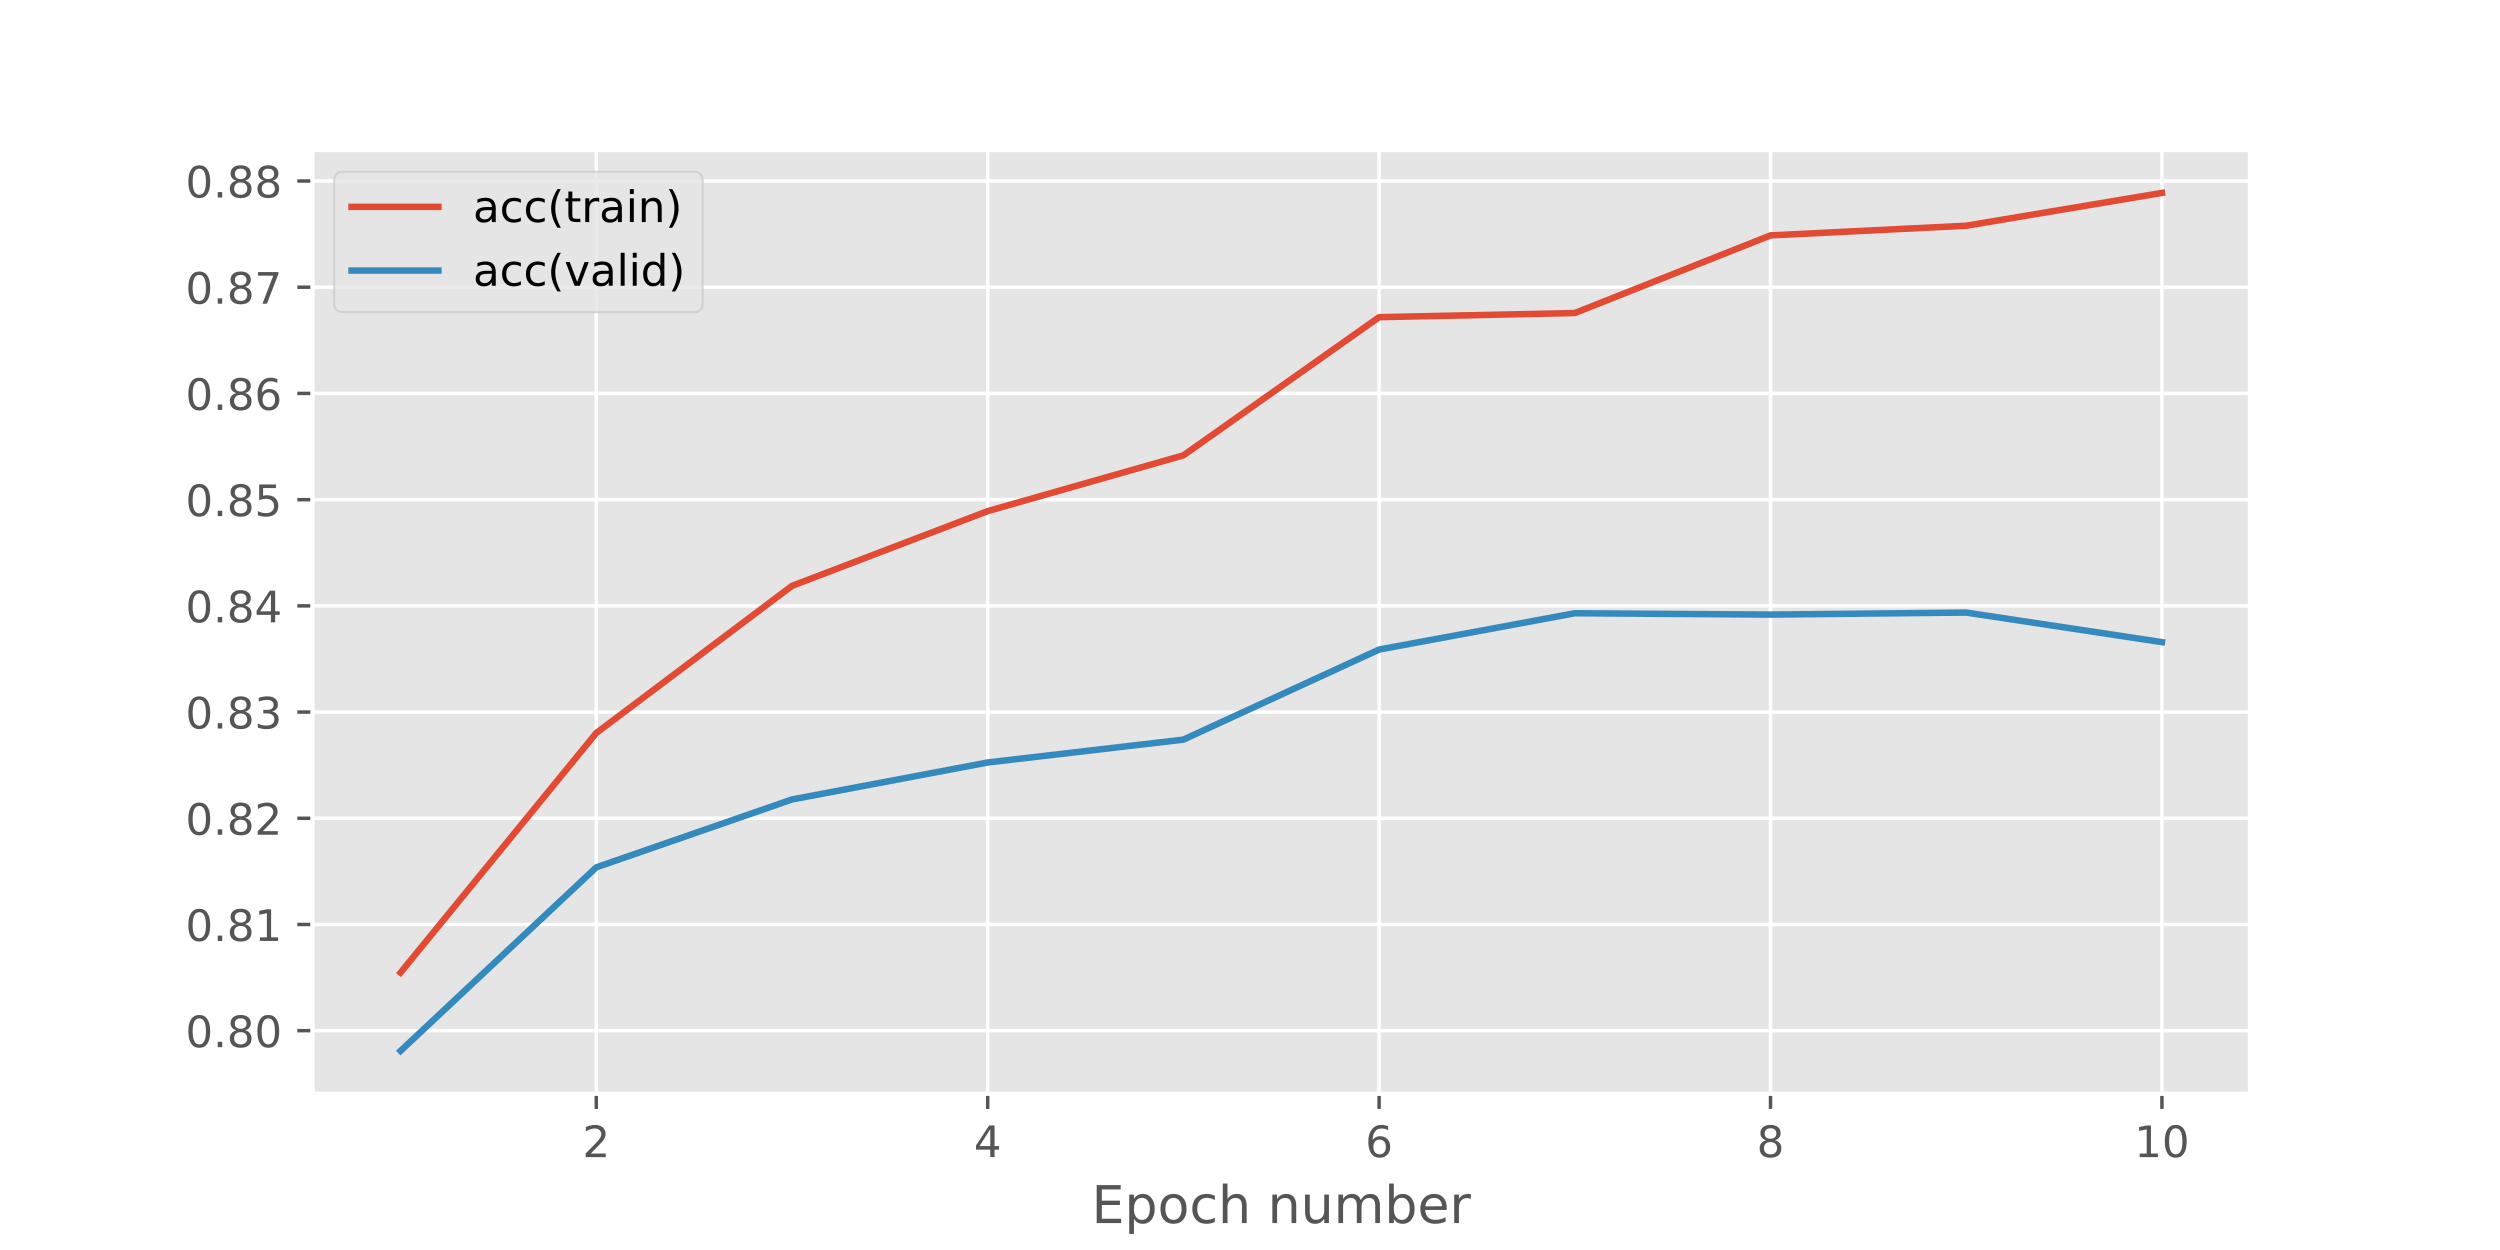
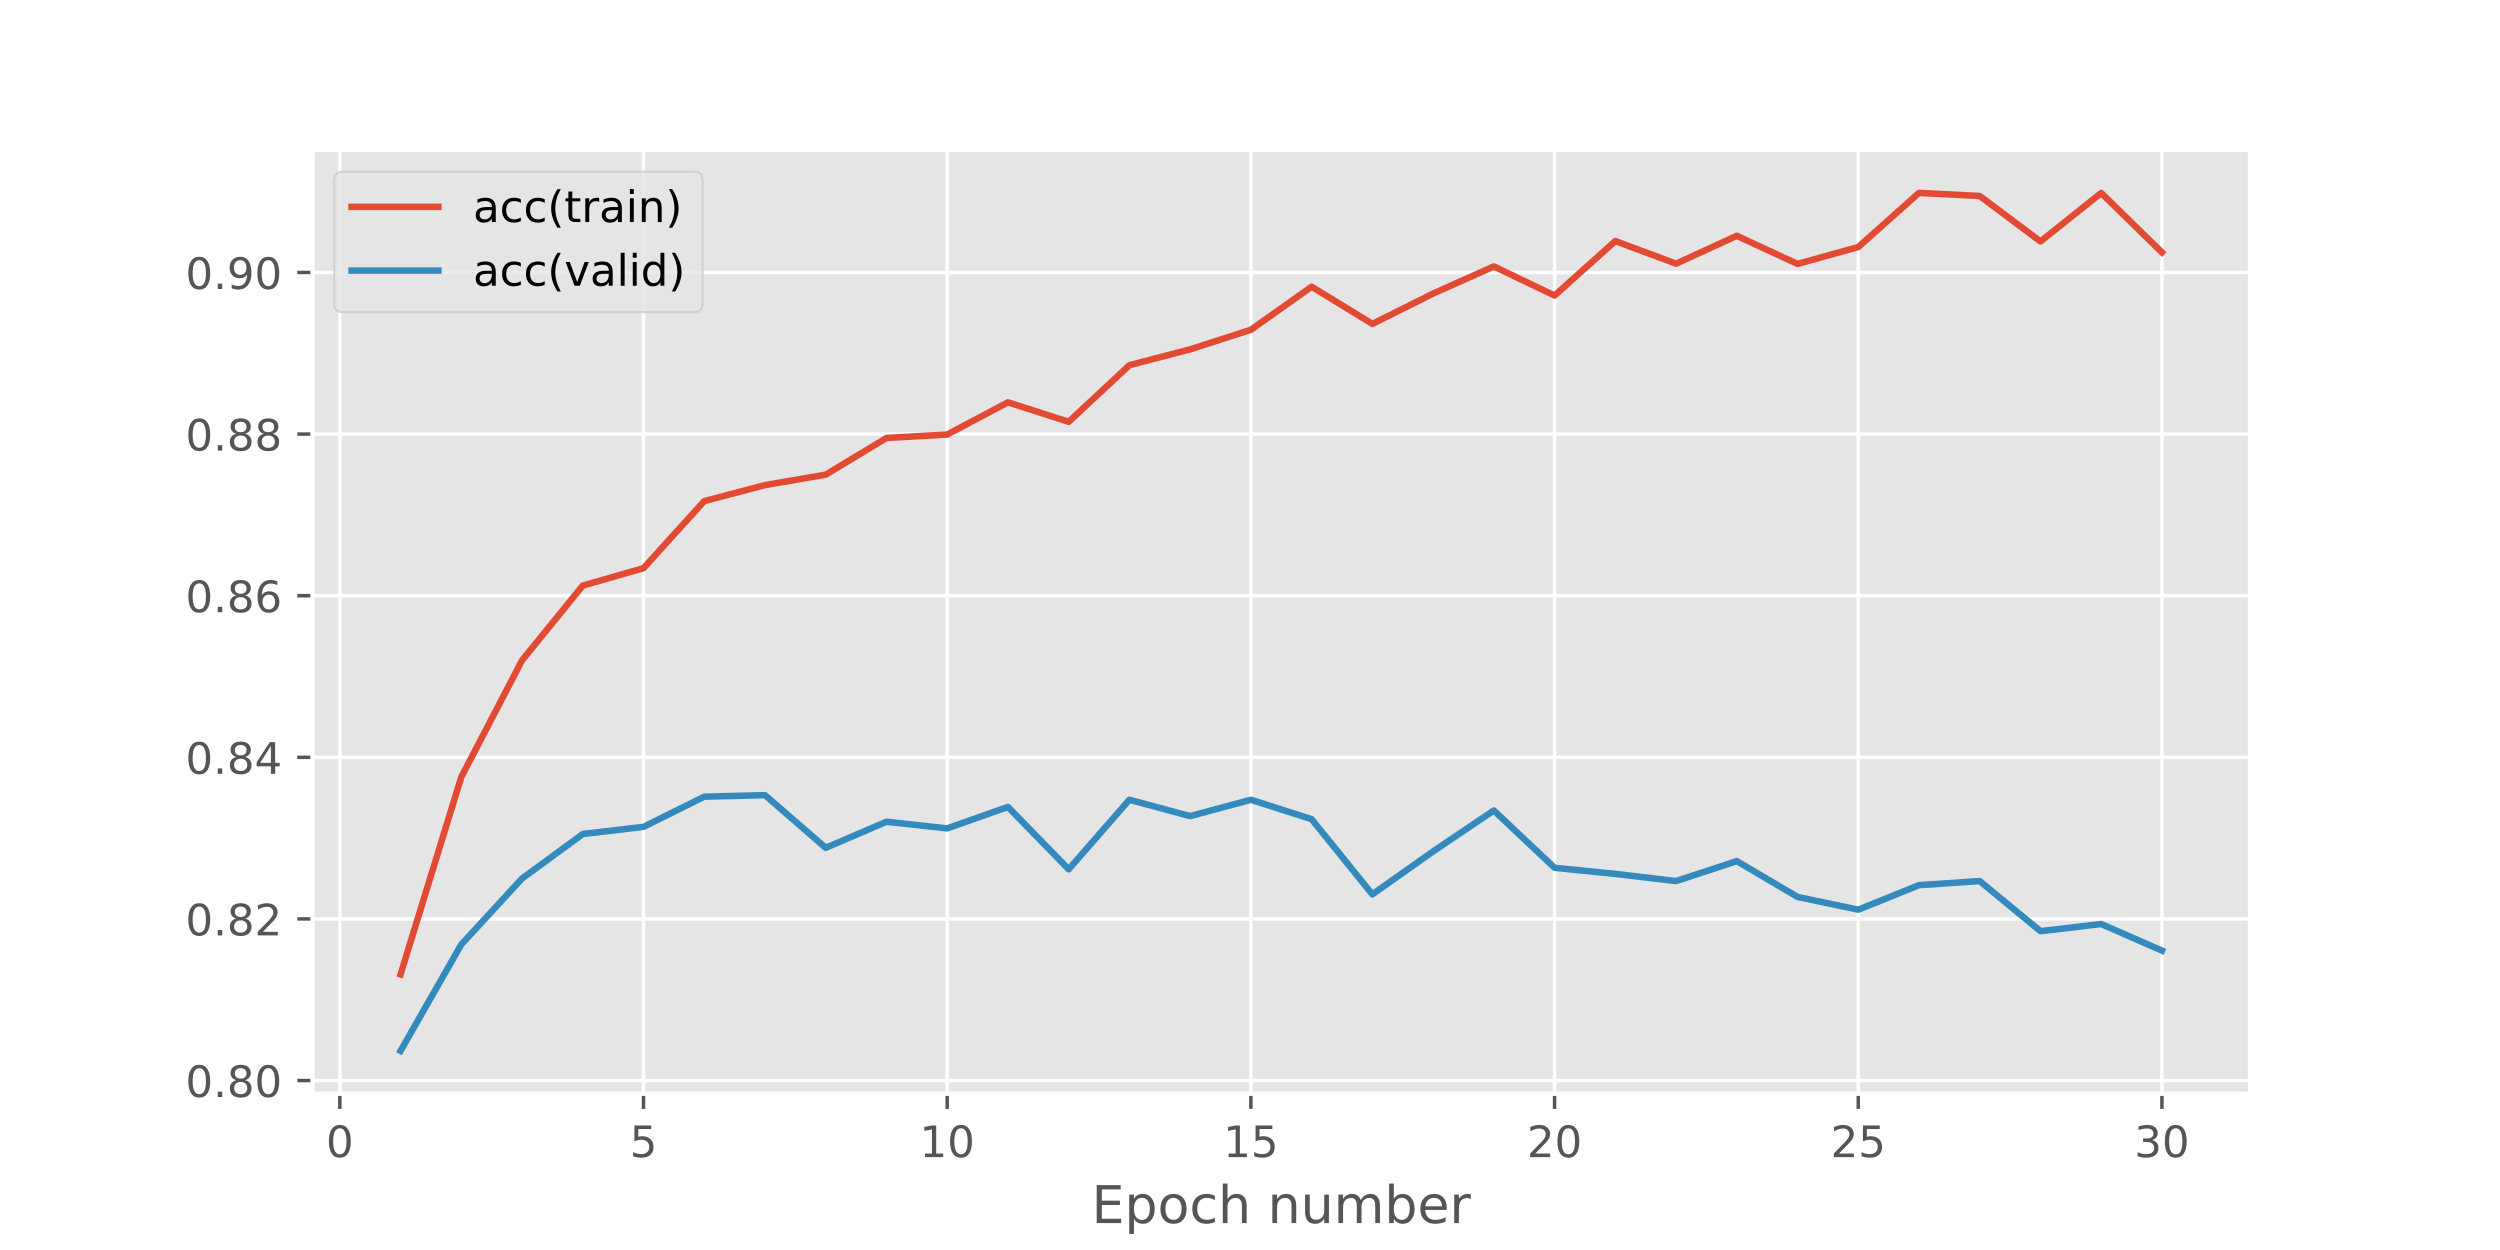
<svg xmlns="http://www.w3.org/2000/svg" xmlns:xlink="http://www.w3.org/1999/xlink" height="288pt" version="1.1" viewBox="0 0 576 288" width="576pt">
  <defs>
    <style type="text/css">
*{stroke-linecap:butt;stroke-linejoin:round;}
  </style>
  </defs>
  <g id="figure_1">
    <g id="patch_1">
      <path d="M 0 288  L 576 288  L 576 0  L 0 0  z " style="fill:#ffffff;" />
    </g>
    <g id="axes_1">
      <g id="patch_2">
        <path d="M 72 252  L 518.4 252  L 518.4 34.56  L 72 34.56  z " style="fill:#e5e5e5;" />
      </g>
      <g id="matplotlib.axis_1">
        <g id="xtick_1">
          <g id="line2d_1">
-             <path clip-path="url(#p08cea7486e)" d="M 137.382 252  L 137.382 34.56  " style="fill:none;stroke:#ffffff;stroke-linecap:square;stroke-width:0.8;" />
+             <path clip-path="url(#p5dcffa3f98)" d="M 78.297 252  L 78.297 34.56  " style="fill:none;stroke:#ffffff;stroke-linecap:square;stroke-width:0.8;" />
          </g>
          <g id="line2d_2">
            <defs>
-               <path d="M 0 0  L 0 3.5  " id="m0a8c8e024a" style="stroke:#555555;stroke-width:0.8;" />
-             </defs>
-             <g>
-               <use style="fill:#555555;stroke:#555555;stroke-width:0.8;" x="137.382" xlink:href="#m0a8c8e024a" y="252" />
+               <path d="M 0 0  L 0 3.5  " id="m15b610d72f" style="stroke:#555555;stroke-width:0.8;" />
+             </defs>
+             <g>
+               <use style="fill:#555555;stroke:#555555;stroke-width:0.8;" x="78.297" xlink:href="#m15b610d72f" y="252" />
            </g>
          </g>
          <g id="text_1">
            <defs>
-               <path d="M 19.188 8.297  L 53.609 8.297  L 53.609 0  L 7.328 0  L 7.328 8.297  Q 12.938 14.109 22.625 23.891  Q 32.328 33.688 34.812 36.531  Q 39.547 41.844 41.422 45.531  Q 43.312 49.219 43.312 52.781  Q 43.312 58.594 39.234 62.25  Q 35.156 65.922 28.609 65.922  Q 23.969 65.922 18.812 64.312  Q 13.672 62.703 7.812 59.422  L 7.812 69.391  Q 13.766 71.781 18.938 73  Q 24.125 74.219 28.422 74.219  Q 39.75 74.219 46.484 68.547  Q 53.219 62.891 53.219 53.422  Q 53.219 48.922 51.531 44.891  Q 49.859 40.875 45.406 35.406  Q 44.188 33.984 37.641 27.219  Q 31.109 20.453 19.188 8.297  z " id="DejaVuSans-32" />
-             </defs>
-             <g style="fill:#555555;" transform="translate(134.2006 266.5984)scale(0.1 -0.1)">
-               <use xlink:href="#DejaVuSans-32" />
+               <path d="M 31.781 66.406  Q 24.172 66.406 20.328 58.906  Q 16.5 51.422 16.5 36.375  Q 16.5 21.391 20.328 13.891  Q 24.172 6.391 31.781 6.391  Q 39.453 6.391 43.281 13.891  Q 47.125 21.391 47.125 36.375  Q 47.125 51.422 43.281 58.906  Q 39.453 66.406 31.781 66.406  z M 31.781 74.219  Q 44.047 74.219 50.516 64.516  Q 56.984 54.828 56.984 36.375  Q 56.984 17.969 50.516 8.266  Q 44.047 -1.422 31.781 -1.422  Q 19.531 -1.422 13.062 8.266  Q 6.594 17.969 6.594 36.375  Q 6.594 54.828 13.062 64.516  Q 19.531 74.219 31.781 74.219  z " id="DejaVuSans-30" />
+             </defs>
+             <g style="fill:#555555;" transform="translate(75.11593 266.5984)scale(0.1 -0.1)">
+               <use xlink:href="#DejaVuSans-30" />
            </g>
          </g>
        </g>
        <g id="xtick_2">
          <g id="line2d_3">
-             <path clip-path="url(#p08cea7486e)" d="M 227.564 252  L 227.564 34.56  " style="fill:none;stroke:#ffffff;stroke-linecap:square;stroke-width:0.8;" />
+             <path clip-path="url(#p5dcffa3f98)" d="M 148.266 252  L 148.266 34.56  " style="fill:none;stroke:#ffffff;stroke-linecap:square;stroke-width:0.8;" />
          </g>
          <g id="line2d_4">
            <g>
-               <use style="fill:#555555;stroke:#555555;stroke-width:0.8;" x="227.564" xlink:href="#m0a8c8e024a" y="252" />
+               <use style="fill:#555555;stroke:#555555;stroke-width:0.8;" x="148.266" xlink:href="#m15b610d72f" y="252" />
            </g>
          </g>
          <g id="text_2">
            <defs>
-               <path d="M 37.797 64.312  L 12.891 25.391  L 37.797 25.391  z M 35.203 72.906  L 47.609 72.906  L 47.609 25.391  L 58.016 25.391  L 58.016 17.188  L 47.609 17.188  L 47.609 0  L 37.797 0  L 37.797 17.188  L 4.891 17.188  L 4.891 26.703  z " id="DejaVuSans-34" />
-             </defs>
-             <g style="fill:#555555;" transform="translate(224.3824 266.5984)scale(0.1 -0.1)">
-               <use xlink:href="#DejaVuSans-34" />
+               <path d="M 10.797 72.906  L 49.516 72.906  L 49.516 64.594  L 19.828 64.594  L 19.828 46.734  Q 21.969 47.469 24.109 47.828  Q 26.266 48.188 28.422 48.188  Q 40.625 48.188 47.75 41.5  Q 54.891 34.812 54.891 23.391  Q 54.891 11.625 47.562 5.094  Q 40.234 -1.422 26.906 -1.422  Q 22.312 -1.422 17.547 -0.641  Q 12.797 0.141 7.719 1.703  L 7.719 11.625  Q 12.109 9.234 16.797 8.062  Q 21.484 6.891 26.703 6.891  Q 35.156 6.891 40.078 11.328  Q 45.016 15.766 45.016 23.391  Q 45.016 31 40.078 35.438  Q 35.156 39.891 26.703 39.891  Q 22.75 39.891 18.812 39.016  Q 14.891 38.141 10.797 36.281  z " id="DejaVuSans-35" />
+             </defs>
+             <g style="fill:#555555;" transform="translate(145.0846 266.5984)scale(0.1 -0.1)">
+               <use xlink:href="#DejaVuSans-35" />
            </g>
          </g>
        </g>
        <g id="xtick_3">
          <g id="line2d_5">
-             <path clip-path="url(#p08cea7486e)" d="M 317.745 252  L 317.745 34.56  " style="fill:none;stroke:#ffffff;stroke-linecap:square;stroke-width:0.8;" />
+             <path clip-path="url(#p5dcffa3f98)" d="M 218.234 252  L 218.234 34.56  " style="fill:none;stroke:#ffffff;stroke-linecap:square;stroke-width:0.8;" />
          </g>
          <g id="line2d_6">
            <g>
-               <use style="fill:#555555;stroke:#555555;stroke-width:0.8;" x="317.745" xlink:href="#m0a8c8e024a" y="252" />
+               <use style="fill:#555555;stroke:#555555;stroke-width:0.8;" x="218.234" xlink:href="#m15b610d72f" y="252" />
            </g>
          </g>
          <g id="text_3">
            <defs>
-               <path d="M 33.016 40.375  Q 26.375 40.375 22.484 35.828  Q 18.609 31.297 18.609 23.391  Q 18.609 15.531 22.484 10.953  Q 26.375 6.391 33.016 6.391  Q 39.656 6.391 43.531 10.953  Q 47.406 15.531 47.406 23.391  Q 47.406 31.297 43.531 35.828  Q 39.656 40.375 33.016 40.375  z M 52.594 71.297  L 52.594 62.312  Q 48.875 64.062 45.094 64.984  Q 41.312 65.922 37.594 65.922  Q 27.828 65.922 22.672 59.328  Q 17.531 52.734 16.797 39.406  Q 19.672 43.656 24.016 45.922  Q 28.375 48.188 33.594 48.188  Q 44.578 48.188 50.953 41.516  Q 57.328 34.859 57.328 23.391  Q 57.328 12.156 50.688 5.359  Q 44.047 -1.422 33.016 -1.422  Q 20.359 -1.422 13.672 8.266  Q 6.984 17.969 6.984 36.375  Q 6.984 53.656 15.188 63.938  Q 23.391 74.219 37.203 74.219  Q 40.922 74.219 44.703 73.484  Q 48.484 72.75 52.594 71.297  z " id="DejaVuSans-36" />
-             </defs>
-             <g style="fill:#555555;" transform="translate(314.5642 266.5984)scale(0.1 -0.1)">
-               <use xlink:href="#DejaVuSans-36" />
+               <path d="M 12.406 8.297  L 28.516 8.297  L 28.516 63.922  L 10.984 60.406  L 10.984 69.391  L 28.422 72.906  L 38.281 72.906  L 38.281 8.297  L 54.391 8.297  L 54.391 0  L 12.406 0  z " id="DejaVuSans-31" />
+             </defs>
+             <g style="fill:#555555;" transform="translate(211.872 266.5984)scale(0.1 -0.1)">
+               <use xlink:href="#DejaVuSans-31" />
+               <use x="63.623" xlink:href="#DejaVuSans-30" />
            </g>
          </g>
        </g>
        <g id="xtick_4">
          <g id="line2d_7">
-             <path clip-path="url(#p08cea7486e)" d="M 407.927 252  L 407.927 34.56  " style="fill:none;stroke:#ffffff;stroke-linecap:square;stroke-width:0.8;" />
+             <path clip-path="url(#p5dcffa3f98)" d="M 288.203 252  L 288.203 34.56  " style="fill:none;stroke:#ffffff;stroke-linecap:square;stroke-width:0.8;" />
          </g>
          <g id="line2d_8">
            <g>
-               <use style="fill:#555555;stroke:#555555;stroke-width:0.8;" x="407.927" xlink:href="#m0a8c8e024a" y="252" />
+               <use style="fill:#555555;stroke:#555555;stroke-width:0.8;" x="288.203" xlink:href="#m15b610d72f" y="252" />
            </g>
          </g>
          <g id="text_4">
-             <defs>
-               <path d="M 31.781 34.625  Q 24.75 34.625 20.719 30.859  Q 16.703 27.094 16.703 20.516  Q 16.703 13.922 20.719 10.156  Q 24.75 6.391 31.781 6.391  Q 38.812 6.391 42.859 10.172  Q 46.922 13.969 46.922 20.516  Q 46.922 27.094 42.891 30.859  Q 38.875 34.625 31.781 34.625  z M 21.922 38.812  Q 15.578 40.375 12.031 44.719  Q 8.5 49.078 8.5 55.328  Q 8.5 64.062 14.719 69.141  Q 20.953 74.219 31.781 74.219  Q 42.672 74.219 48.875 69.141  Q 55.078 64.062 55.078 55.328  Q 55.078 49.078 51.531 44.719  Q 48 40.375 41.703 38.812  Q 48.828 37.156 52.797 32.312  Q 56.781 27.484 56.781 20.516  Q 56.781 9.906 50.312 4.234  Q 43.844 -1.422 31.781 -1.422  Q 19.734 -1.422 13.25 4.234  Q 6.781 9.906 6.781 20.516  Q 6.781 27.484 10.781 32.312  Q 14.797 37.156 21.922 38.812  z M 18.312 54.391  Q 18.312 48.734 21.844 45.562  Q 25.391 42.391 31.781 42.391  Q 38.141 42.391 41.719 45.562  Q 45.312 48.734 45.312 54.391  Q 45.312 60.062 41.719 63.234  Q 38.141 66.406 31.781 66.406  Q 25.391 66.406 21.844 63.234  Q 18.312 60.062 18.312 54.391  z " id="DejaVuSans-38" />
-             </defs>
-             <g style="fill:#555555;" transform="translate(404.746 266.5984)scale(0.1 -0.1)">
-               <use xlink:href="#DejaVuSans-38" />
+             <g style="fill:#555555;" transform="translate(281.8406 266.5984)scale(0.1 -0.1)">
+               <use xlink:href="#DejaVuSans-31" />
+               <use x="63.623" xlink:href="#DejaVuSans-35" />
            </g>
          </g>
        </g>
        <g id="xtick_5">
          <g id="line2d_9">
-             <path clip-path="url(#p08cea7486e)" d="M 498.109 252  L 498.109 34.56  " style="fill:none;stroke:#ffffff;stroke-linecap:square;stroke-width:0.8;" />
+             <path clip-path="url(#p5dcffa3f98)" d="M 358.172 252  L 358.172 34.56  " style="fill:none;stroke:#ffffff;stroke-linecap:square;stroke-width:0.8;" />
          </g>
          <g id="line2d_10">
            <g>
-               <use style="fill:#555555;stroke:#555555;stroke-width:0.8;" x="498.109" xlink:href="#m0a8c8e024a" y="252" />
+               <use style="fill:#555555;stroke:#555555;stroke-width:0.8;" x="358.172" xlink:href="#m15b610d72f" y="252" />
            </g>
          </g>
          <g id="text_5">
            <defs>
-               <path d="M 12.406 8.297  L 28.516 8.297  L 28.516 63.922  L 10.984 60.406  L 10.984 69.391  L 28.422 72.906  L 38.281 72.906  L 38.281 8.297  L 54.391 8.297  L 54.391 0  L 12.406 0  z " id="DejaVuSans-31" />
-               <path d="M 31.781 66.406  Q 24.172 66.406 20.328 58.906  Q 16.5 51.422 16.5 36.375  Q 16.5 21.391 20.328 13.891  Q 24.172 6.391 31.781 6.391  Q 39.453 6.391 43.281 13.891  Q 47.125 21.391 47.125 36.375  Q 47.125 51.422 43.281 58.906  Q 39.453 66.406 31.781 66.406  z M 31.781 74.219  Q 44.047 74.219 50.516 64.516  Q 56.984 54.828 56.984 36.375  Q 56.984 17.969 50.516 8.266  Q 44.047 -1.422 31.781 -1.422  Q 19.531 -1.422 13.062 8.266  Q 6.594 17.969 6.594 36.375  Q 6.594 54.828 13.062 64.516  Q 19.531 74.219 31.781 74.219  z " id="DejaVuSans-30" />
+               <path d="M 19.188 8.297  L 53.609 8.297  L 53.609 0  L 7.328 0  L 7.328 8.297  Q 12.938 14.109 22.625 23.891  Q 32.328 33.688 34.812 36.531  Q 39.547 41.844 41.422 45.531  Q 43.312 49.219 43.312 52.781  Q 43.312 58.594 39.234 62.25  Q 35.156 65.922 28.609 65.922  Q 23.969 65.922 18.812 64.312  Q 13.672 62.703 7.812 59.422  L 7.812 69.391  Q 13.766 71.781 18.938 73  Q 24.125 74.219 28.422 74.219  Q 39.75 74.219 46.484 68.547  Q 53.219 62.891 53.219 53.422  Q 53.219 48.922 51.531 44.891  Q 49.859 40.875 45.406 35.406  Q 44.188 33.984 37.641 27.219  Q 31.109 20.453 19.188 8.297  z " id="DejaVuSans-32" />
+             </defs>
+             <g style="fill:#555555;" transform="translate(351.8093 266.5984)scale(0.1 -0.1)">
+               <use xlink:href="#DejaVuSans-32" />
+               <use x="63.623" xlink:href="#DejaVuSans-30" />
+             </g>
+           </g>
+         </g>
+         <g id="xtick_6">
+           <g id="line2d_11">
+             <path clip-path="url(#p5dcffa3f98)" d="M 428.14 252  L 428.14 34.56  " style="fill:none;stroke:#ffffff;stroke-linecap:square;stroke-width:0.8;" />
+           </g>
+           <g id="line2d_12">
+             <g>
+               <use style="fill:#555555;stroke:#555555;stroke-width:0.8;" x="428.14" xlink:href="#m15b610d72f" y="252" />
+             </g>
+           </g>
+           <g id="text_6">
+             <g style="fill:#555555;" transform="translate(421.7779 266.5984)scale(0.1 -0.1)">
+               <use xlink:href="#DejaVuSans-32" />
+               <use x="63.623" xlink:href="#DejaVuSans-35" />
+             </g>
+           </g>
+         </g>
+         <g id="xtick_7">
+           <g id="line2d_13">
+             <path clip-path="url(#p5dcffa3f98)" d="M 498.109 252  L 498.109 34.56  " style="fill:none;stroke:#ffffff;stroke-linecap:square;stroke-width:0.8;" />
+           </g>
+           <g id="line2d_14">
+             <g>
+               <use style="fill:#555555;stroke:#555555;stroke-width:0.8;" x="498.109" xlink:href="#m15b610d72f" y="252" />
+             </g>
+           </g>
+           <g id="text_7">
+             <defs>
+               <path d="M 40.578 39.312  Q 47.656 37.797 51.625 33  Q 55.609 28.219 55.609 21.188  Q 55.609 10.406 48.188 4.484  Q 40.766 -1.422 27.094 -1.422  Q 22.516 -1.422 17.656 -0.516  Q 12.797 0.391 7.625 2.203  L 7.625 11.719  Q 11.719 9.328 16.594 8.109  Q 21.484 6.891 26.812 6.891  Q 36.078 6.891 40.938 10.547  Q 45.797 14.203 45.797 21.188  Q 45.797 27.641 41.281 31.266  Q 36.766 34.906 28.719 34.906  L 20.219 34.906  L 20.219 43.016  L 29.109 43.016  Q 36.375 43.016 40.234 45.922  Q 44.094 48.828 44.094 54.297  Q 44.094 59.906 40.109 62.906  Q 36.141 65.922 28.719 65.922  Q 24.656 65.922 20.016 65.031  Q 15.375 64.156 9.812 62.312  L 9.812 71.094  Q 15.438 72.656 20.344 73.438  Q 25.25 74.219 29.594 74.219  Q 40.828 74.219 47.359 69.109  Q 53.906 64.016 53.906 55.328  Q 53.906 49.266 50.438 45.094  Q 46.969 40.922 40.578 39.312  z " id="DejaVuSans-33" />
            </defs>
            <g style="fill:#555555;" transform="translate(491.7466 266.5984)scale(0.1 -0.1)">
-               <use xlink:href="#DejaVuSans-31" />
+               <use xlink:href="#DejaVuSans-33" />
              <use x="63.623" xlink:href="#DejaVuSans-30" />
            </g>
          </g>
        </g>
-         <g id="text_6">
+         <g id="text_8">
          <defs>
            <path d="M 9.812 72.906  L 55.906 72.906  L 55.906 64.594  L 19.672 64.594  L 19.672 43.016  L 54.391 43.016  L 54.391 34.719  L 19.672 34.719  L 19.672 8.297  L 56.781 8.297  L 56.781 0  L 9.812 0  z " id="DejaVuSans-45" />
            <path d="M 18.109 8.203  L 18.109 -20.797  L 9.078 -20.797  L 9.078 54.688  L 18.109 54.688  L 18.109 46.391  Q 20.953 51.266 25.266 53.625  Q 29.594 56 35.594 56  Q 45.562 56 51.781 48.094  Q 58.016 40.188 58.016 27.297  Q 58.016 14.406 51.781 6.484  Q 45.562 -1.422 35.594 -1.422  Q 29.594 -1.422 25.266 0.953  Q 20.953 3.328 18.109 8.203  z M 48.688 27.297  Q 48.688 37.203 44.609 42.844  Q 40.531 48.484 33.406 48.484  Q 26.266 48.484 22.188 42.844  Q 18.109 37.203 18.109 27.297  Q 18.109 17.391 22.188 11.75  Q 26.266 6.109 33.406 6.109  Q 40.531 6.109 44.609 11.75  Q 48.688 17.391 48.688 27.297  z " id="DejaVuSans-70" />
            <path d="M 30.609 48.391  Q 23.391 48.391 19.188 42.75  Q 14.984 37.109 14.984 27.297  Q 14.984 17.484 19.156 11.844  Q 23.344 6.203 30.609 6.203  Q 37.797 6.203 41.984 11.859  Q 46.188 17.531 46.188 27.297  Q 46.188 37.016 41.984 42.703  Q 37.797 48.391 30.609 48.391  z M 30.609 56  Q 42.328 56 49.016 48.375  Q 55.719 40.766 55.719 27.297  Q 55.719 13.875 49.016 6.219  Q 42.328 -1.422 30.609 -1.422  Q 18.844 -1.422 12.172 6.219  Q 5.516 13.875 5.516 27.297  Q 5.516 40.766 12.172 48.375  Q 18.844 56 30.609 56  z " id="DejaVuSans-6f" />
            <path d="M 48.781 52.594  L 48.781 44.188  Q 44.969 46.297 41.141 47.344  Q 37.312 48.391 33.406 48.391  Q 24.656 48.391 19.812 42.844  Q 14.984 37.312 14.984 27.297  Q 14.984 17.281 19.812 11.734  Q 24.656 6.203 33.406 6.203  Q 37.312 6.203 41.141 7.25  Q 44.969 8.297 48.781 10.406  L 48.781 2.094  Q 45.016 0.344 40.984 -0.531  Q 36.969 -1.422 32.422 -1.422  Q 20.062 -1.422 12.781 6.344  Q 5.516 14.109 5.516 27.297  Q 5.516 40.672 12.859 48.328  Q 20.219 56 33.016 56  Q 37.156 56 41.109 55.141  Q 45.062 54.297 48.781 52.594  z " id="DejaVuSans-63" />
            <path d="M 54.891 33.016  L 54.891 0  L 45.906 0  L 45.906 32.719  Q 45.906 40.484 42.875 44.328  Q 39.844 48.188 33.797 48.188  Q 26.516 48.188 22.312 43.547  Q 18.109 38.922 18.109 30.906  L 18.109 0  L 9.078 0  L 9.078 75.984  L 18.109 75.984  L 18.109 46.188  Q 21.344 51.125 25.703 53.562  Q 30.078 56 35.797 56  Q 45.219 56 50.047 50.172  Q 54.891 44.344 54.891 33.016  z " id="DejaVuSans-68" />
            <path id="DejaVuSans-20" />
            <path d="M 54.891 33.016  L 54.891 0  L 45.906 0  L 45.906 32.719  Q 45.906 40.484 42.875 44.328  Q 39.844 48.188 33.797 48.188  Q 26.516 48.188 22.312 43.547  Q 18.109 38.922 18.109 30.906  L 18.109 0  L 9.078 0  L 9.078 54.688  L 18.109 54.688  L 18.109 46.188  Q 21.344 51.125 25.703 53.562  Q 30.078 56 35.797 56  Q 45.219 56 50.047 50.172  Q 54.891 44.344 54.891 33.016  z " id="DejaVuSans-6e" />
            <path d="M 8.5 21.578  L 8.5 54.688  L 17.484 54.688  L 17.484 21.922  Q 17.484 14.156 20.5 10.266  Q 23.531 6.391 29.594 6.391  Q 36.859 6.391 41.078 11.031  Q 45.312 15.672 45.312 23.688  L 45.312 54.688  L 54.297 54.688  L 54.297 0  L 45.312 0  L 45.312 8.406  Q 42.047 3.422 37.719 1  Q 33.406 -1.422 27.688 -1.422  Q 18.266 -1.422 13.375 4.438  Q 8.5 10.297 8.5 21.578  z M 31.109 56  z " id="DejaVuSans-75" />
            <path d="M 52 44.188  Q 55.375 50.25 60.062 53.125  Q 64.75 56 71.094 56  Q 79.641 56 84.281 50.016  Q 88.922 44.047 88.922 33.016  L 88.922 0  L 79.891 0  L 79.891 32.719  Q 79.891 40.578 77.094 44.375  Q 74.312 48.188 68.609 48.188  Q 61.625 48.188 57.562 43.547  Q 53.516 38.922 53.516 30.906  L 53.516 0  L 44.484 0  L 44.484 32.719  Q 44.484 40.625 41.703 44.406  Q 38.922 48.188 33.109 48.188  Q 26.219 48.188 22.156 43.531  Q 18.109 38.875 18.109 30.906  L 18.109 0  L 9.078 0  L 9.078 54.688  L 18.109 54.688  L 18.109 46.188  Q 21.188 51.219 25.484 53.609  Q 29.781 56 35.688 56  Q 41.656 56 45.828 52.969  Q 50 49.953 52 44.188  z " id="DejaVuSans-6d" />
            <path d="M 48.688 27.297  Q 48.688 37.203 44.609 42.844  Q 40.531 48.484 33.406 48.484  Q 26.266 48.484 22.188 42.844  Q 18.109 37.203 18.109 27.297  Q 18.109 17.391 22.188 11.75  Q 26.266 6.109 33.406 6.109  Q 40.531 6.109 44.609 11.75  Q 48.688 17.391 48.688 27.297  z M 18.109 46.391  Q 20.953 51.266 25.266 53.625  Q 29.594 56 35.594 56  Q 45.562 56 51.781 48.094  Q 58.016 40.188 58.016 27.297  Q 58.016 14.406 51.781 6.484  Q 45.562 -1.422 35.594 -1.422  Q 29.594 -1.422 25.266 0.953  Q 20.953 3.328 18.109 8.203  L 18.109 0  L 9.078 0  L 9.078 75.984  L 18.109 75.984  z " id="DejaVuSans-62" />
            <path d="M 56.203 29.594  L 56.203 25.203  L 14.891 25.203  Q 15.484 15.922 20.484 11.062  Q 25.484 6.203 34.422 6.203  Q 39.594 6.203 44.453 7.469  Q 49.312 8.734 54.109 11.281  L 54.109 2.781  Q 49.266 0.734 44.188 -0.344  Q 39.109 -1.422 33.891 -1.422  Q 20.797 -1.422 13.156 6.188  Q 5.516 13.812 5.516 26.812  Q 5.516 40.234 12.766 48.109  Q 20.016 56 32.328 56  Q 43.359 56 49.781 48.891  Q 56.203 41.797 56.203 29.594  z M 47.219 32.234  Q 47.125 39.594 43.094 43.984  Q 39.062 48.391 32.422 48.391  Q 24.906 48.391 20.391 44.141  Q 15.875 39.891 15.188 32.172  z " id="DejaVuSans-65" />
            <path d="M 41.109 46.297  Q 39.594 47.172 37.812 47.578  Q 36.031 48 33.891 48  Q 26.266 48 22.188 43.047  Q 18.109 38.094 18.109 28.812  L 18.109 0  L 9.078 0  L 9.078 54.688  L 18.109 54.688  L 18.109 46.188  Q 20.953 51.172 25.484 53.578  Q 30.031 56 36.531 56  Q 37.453 56 38.578 55.875  Q 39.703 55.766 41.062 55.516  z " id="DejaVuSans-72" />
          </defs>
          <g style="fill:#555555;" transform="translate(251.5031 281.7962)scale(0.12 -0.12)">
            <use xlink:href="#DejaVuSans-45" />
            <use x="63.184" xlink:href="#DejaVuSans-70" />
            <use x="126.66" xlink:href="#DejaVuSans-6f" />
            <use x="187.842" xlink:href="#DejaVuSans-63" />
            <use x="242.822" xlink:href="#DejaVuSans-68" />
            <use x="306.201" xlink:href="#DejaVuSans-20" />
            <use x="337.988" xlink:href="#DejaVuSans-6e" />
            <use x="401.367" xlink:href="#DejaVuSans-75" />
            <use x="464.746" xlink:href="#DejaVuSans-6d" />
            <use x="562.158" xlink:href="#DejaVuSans-62" />
            <use x="625.635" xlink:href="#DejaVuSans-65" />
            <use x="687.158" xlink:href="#DejaVuSans-72" />
          </g>
        </g>
      </g>
      <g id="matplotlib.axis_2">
        <g id="ytick_1">
-           <g id="line2d_11">
-             <path clip-path="url(#p08cea7486e)" d="M 72 237.47  L 518.4 237.47  " style="fill:none;stroke:#ffffff;stroke-linecap:square;stroke-width:0.8;" />
-           </g>
-           <g id="line2d_12">
-             <defs>
-               <path d="M 0 0  L -3.5 0  " id="mcc91397b2c" style="stroke:#555555;stroke-width:0.8;" />
-             </defs>
-             <g>
-               <use style="fill:#555555;stroke:#555555;stroke-width:0.8;" x="72" xlink:href="#mcc91397b2c" y="237.47" />
-             </g>
-           </g>
-           <g id="text_7">
+           <g id="line2d_15">
+             <path clip-path="url(#p5dcffa3f98)" d="M 72 248.95  L 518.4 248.95  " style="fill:none;stroke:#ffffff;stroke-linecap:square;stroke-width:0.8;" />
+           </g>
+           <g id="line2d_16">
+             <defs>
+               <path d="M 0 0  L -3.5 0  " id="m33bf936fe3" style="stroke:#555555;stroke-width:0.8;" />
+             </defs>
+             <g>
+               <use style="fill:#555555;stroke:#555555;stroke-width:0.8;" x="72" xlink:href="#m33bf936fe3" y="248.95" />
+             </g>
+           </g>
+           <g id="text_9">
            <defs>
              <path d="M 10.688 12.406  L 21 12.406  L 21 0  L 10.688 0  z " id="DejaVuSans-2e" />
-             </defs>
-             <g style="fill:#555555;" transform="translate(42.73438 241.2692)scale(0.1 -0.1)">
+               <path d="M 31.781 34.625  Q 24.75 34.625 20.719 30.859  Q 16.703 27.094 16.703 20.516  Q 16.703 13.922 20.719 10.156  Q 24.75 6.391 31.781 6.391  Q 38.812 6.391 42.859 10.172  Q 46.922 13.969 46.922 20.516  Q 46.922 27.094 42.891 30.859  Q 38.875 34.625 31.781 34.625  z M 21.922 38.812  Q 15.578 40.375 12.031 44.719  Q 8.5 49.078 8.5 55.328  Q 8.5 64.062 14.719 69.141  Q 20.953 74.219 31.781 74.219  Q 42.672 74.219 48.875 69.141  Q 55.078 64.062 55.078 55.328  Q 55.078 49.078 51.531 44.719  Q 48 40.375 41.703 38.812  Q 48.828 37.156 52.797 32.312  Q 56.781 27.484 56.781 20.516  Q 56.781 9.906 50.312 4.234  Q 43.844 -1.422 31.781 -1.422  Q 19.734 -1.422 13.25 4.234  Q 6.781 9.906 6.781 20.516  Q 6.781 27.484 10.781 32.312  Q 14.797 37.156 21.922 38.812  z M 18.312 54.391  Q 18.312 48.734 21.844 45.562  Q 25.391 42.391 31.781 42.391  Q 38.141 42.391 41.719 45.562  Q 45.312 48.734 45.312 54.391  Q 45.312 60.062 41.719 63.234  Q 38.141 66.406 31.781 66.406  Q 25.391 66.406 21.844 63.234  Q 18.312 60.062 18.312 54.391  z " id="DejaVuSans-38" />
+             </defs>
+             <g style="fill:#555555;" transform="translate(42.73438 252.7496)scale(0.1 -0.1)">
              <use xlink:href="#DejaVuSans-30" />
              <use x="63.623" xlink:href="#DejaVuSans-2e" />
              <use x="95.41" xlink:href="#DejaVuSans-38" />
              <use x="159.033" xlink:href="#DejaVuSans-30" />
            </g>
          </g>
        </g>
        <g id="ytick_2">
-           <g id="line2d_13">
-             <path clip-path="url(#p08cea7486e)" d="M 72 212.999  L 518.4 212.999  " style="fill:none;stroke:#ffffff;stroke-linecap:square;stroke-width:0.8;" />
-           </g>
-           <g id="line2d_14">
-             <g>
-               <use style="fill:#555555;stroke:#555555;stroke-width:0.8;" x="72" xlink:href="#mcc91397b2c" y="212.999" />
-             </g>
-           </g>
-           <g id="text_8">
-             <g style="fill:#555555;" transform="translate(42.73438 216.7983)scale(0.1 -0.1)">
-               <use xlink:href="#DejaVuSans-30" />
-               <use x="63.623" xlink:href="#DejaVuSans-2e" />
-               <use x="95.41" xlink:href="#DejaVuSans-38" />
-               <use x="159.033" xlink:href="#DejaVuSans-31" />
+           <g id="line2d_17">
+             <path clip-path="url(#p5dcffa3f98)" d="M 72 211.717  L 518.4 211.717  " style="fill:none;stroke:#ffffff;stroke-linecap:square;stroke-width:0.8;" />
+           </g>
+           <g id="line2d_18">
+             <g>
+               <use style="fill:#555555;stroke:#555555;stroke-width:0.8;" x="72" xlink:href="#m33bf936fe3" y="211.717" />
+             </g>
+           </g>
+           <g id="text_10">
+             <g style="fill:#555555;" transform="translate(42.73438 215.5158)scale(0.1 -0.1)">
+               <use xlink:href="#DejaVuSans-30" />
+               <use x="63.623" xlink:href="#DejaVuSans-2e" />
+               <use x="95.41" xlink:href="#DejaVuSans-38" />
+               <use x="159.033" xlink:href="#DejaVuSans-32" />
            </g>
          </g>
        </g>
        <g id="ytick_3">
-           <g id="line2d_15">
-             <path clip-path="url(#p08cea7486e)" d="M 72 188.528  L 518.4 188.528  " style="fill:none;stroke:#ffffff;stroke-linecap:square;stroke-width:0.8;" />
-           </g>
-           <g id="line2d_16">
-             <g>
-               <use style="fill:#555555;stroke:#555555;stroke-width:0.8;" x="72" xlink:href="#mcc91397b2c" y="188.528" />
-             </g>
-           </g>
-           <g id="text_9">
-             <g style="fill:#555555;" transform="translate(42.73438 192.3274)scale(0.1 -0.1)">
-               <use xlink:href="#DejaVuSans-30" />
-               <use x="63.623" xlink:href="#DejaVuSans-2e" />
-               <use x="95.41" xlink:href="#DejaVuSans-38" />
-               <use x="159.033" xlink:href="#DejaVuSans-32" />
+           <g id="line2d_19">
+             <path clip-path="url(#p5dcffa3f98)" d="M 72 174.483  L 518.4 174.483  " style="fill:none;stroke:#ffffff;stroke-linecap:square;stroke-width:0.8;" />
+           </g>
+           <g id="line2d_20">
+             <g>
+               <use style="fill:#555555;stroke:#555555;stroke-width:0.8;" x="72" xlink:href="#m33bf936fe3" y="174.483" />
+             </g>
+           </g>
+           <g id="text_11">
+             <defs>
+               <path d="M 37.797 64.312  L 12.891 25.391  L 37.797 25.391  z M 35.203 72.906  L 47.609 72.906  L 47.609 25.391  L 58.016 25.391  L 58.016 17.188  L 47.609 17.188  L 47.609 0  L 37.797 0  L 37.797 17.188  L 4.891 17.188  L 4.891 26.703  z " id="DejaVuSans-34" />
+             </defs>
+             <g style="fill:#555555;" transform="translate(42.73438 178.282)scale(0.1 -0.1)">
+               <use xlink:href="#DejaVuSans-30" />
+               <use x="63.623" xlink:href="#DejaVuSans-2e" />
+               <use x="95.41" xlink:href="#DejaVuSans-38" />
+               <use x="159.033" xlink:href="#DejaVuSans-34" />
            </g>
          </g>
        </g>
        <g id="ytick_4">
-           <g id="line2d_17">
-             <path clip-path="url(#p08cea7486e)" d="M 72 164.057  L 518.4 164.057  " style="fill:none;stroke:#ffffff;stroke-linecap:square;stroke-width:0.8;" />
-           </g>
-           <g id="line2d_18">
-             <g>
-               <use style="fill:#555555;stroke:#555555;stroke-width:0.8;" x="72" xlink:href="#mcc91397b2c" y="164.057" />
-             </g>
-           </g>
-           <g id="text_10">
-             <defs>
-               <path d="M 40.578 39.312  Q 47.656 37.797 51.625 33  Q 55.609 28.219 55.609 21.188  Q 55.609 10.406 48.188 4.484  Q 40.766 -1.422 27.094 -1.422  Q 22.516 -1.422 17.656 -0.516  Q 12.797 0.391 7.625 2.203  L 7.625 11.719  Q 11.719 9.328 16.594 8.109  Q 21.484 6.891 26.812 6.891  Q 36.078 6.891 40.938 10.547  Q 45.797 14.203 45.797 21.188  Q 45.797 27.641 41.281 31.266  Q 36.766 34.906 28.719 34.906  L 20.219 34.906  L 20.219 43.016  L 29.109 43.016  Q 36.375 43.016 40.234 45.922  Q 44.094 48.828 44.094 54.297  Q 44.094 59.906 40.109 62.906  Q 36.141 65.922 28.719 65.922  Q 24.656 65.922 20.016 65.031  Q 15.375 64.156 9.812 62.312  L 9.812 71.094  Q 15.438 72.656 20.344 73.438  Q 25.25 74.219 29.594 74.219  Q 40.828 74.219 47.359 69.109  Q 53.906 64.016 53.906 55.328  Q 53.906 49.266 50.438 45.094  Q 46.969 40.922 40.578 39.312  z " id="DejaVuSans-33" />
-             </defs>
-             <g style="fill:#555555;" transform="translate(42.73438 167.8566)scale(0.1 -0.1)">
-               <use xlink:href="#DejaVuSans-30" />
-               <use x="63.623" xlink:href="#DejaVuSans-2e" />
-               <use x="95.41" xlink:href="#DejaVuSans-38" />
-               <use x="159.033" xlink:href="#DejaVuSans-33" />
+           <g id="line2d_21">
+             <path clip-path="url(#p5dcffa3f98)" d="M 72 137.249  L 518.4 137.249  " style="fill:none;stroke:#ffffff;stroke-linecap:square;stroke-width:0.8;" />
+           </g>
+           <g id="line2d_22">
+             <g>
+               <use style="fill:#555555;stroke:#555555;stroke-width:0.8;" x="72" xlink:href="#m33bf936fe3" y="137.249" />
+             </g>
+           </g>
+           <g id="text_12">
+             <defs>
+               <path d="M 33.016 40.375  Q 26.375 40.375 22.484 35.828  Q 18.609 31.297 18.609 23.391  Q 18.609 15.531 22.484 10.953  Q 26.375 6.391 33.016 6.391  Q 39.656 6.391 43.531 10.953  Q 47.406 15.531 47.406 23.391  Q 47.406 31.297 43.531 35.828  Q 39.656 40.375 33.016 40.375  z M 52.594 71.297  L 52.594 62.312  Q 48.875 64.062 45.094 64.984  Q 41.312 65.922 37.594 65.922  Q 27.828 65.922 22.672 59.328  Q 17.531 52.734 16.797 39.406  Q 19.672 43.656 24.016 45.922  Q 28.375 48.188 33.594 48.188  Q 44.578 48.188 50.953 41.516  Q 57.328 34.859 57.328 23.391  Q 57.328 12.156 50.688 5.359  Q 44.047 -1.422 33.016 -1.422  Q 20.359 -1.422 13.672 8.266  Q 6.984 17.969 6.984 36.375  Q 6.984 53.656 15.188 63.938  Q 23.391 74.219 37.203 74.219  Q 40.922 74.219 44.703 73.484  Q 48.484 72.75 52.594 71.297  z " id="DejaVuSans-36" />
+             </defs>
+             <g style="fill:#555555;" transform="translate(42.73438 141.0482)scale(0.1 -0.1)">
+               <use xlink:href="#DejaVuSans-30" />
+               <use x="63.623" xlink:href="#DejaVuSans-2e" />
+               <use x="95.41" xlink:href="#DejaVuSans-38" />
+               <use x="159.033" xlink:href="#DejaVuSans-36" />
            </g>
          </g>
        </g>
        <g id="ytick_5">
-           <g id="line2d_19">
-             <path clip-path="url(#p08cea7486e)" d="M 72 139.586  L 518.4 139.586  " style="fill:none;stroke:#ffffff;stroke-linecap:square;stroke-width:0.8;" />
-           </g>
-           <g id="line2d_20">
-             <g>
-               <use style="fill:#555555;stroke:#555555;stroke-width:0.8;" x="72" xlink:href="#mcc91397b2c" y="139.586" />
-             </g>
-           </g>
-           <g id="text_11">
-             <g style="fill:#555555;" transform="translate(42.73438 143.3857)scale(0.1 -0.1)">
-               <use xlink:href="#DejaVuSans-30" />
-               <use x="63.623" xlink:href="#DejaVuSans-2e" />
-               <use x="95.41" xlink:href="#DejaVuSans-38" />
-               <use x="159.033" xlink:href="#DejaVuSans-34" />
+           <g id="line2d_23">
+             <path clip-path="url(#p5dcffa3f98)" d="M 72 100.015  L 518.4 100.015  " style="fill:none;stroke:#ffffff;stroke-linecap:square;stroke-width:0.8;" />
+           </g>
+           <g id="line2d_24">
+             <g>
+               <use style="fill:#555555;stroke:#555555;stroke-width:0.8;" x="72" xlink:href="#m33bf936fe3" y="100.015" />
+             </g>
+           </g>
+           <g id="text_13">
+             <g style="fill:#555555;" transform="translate(42.73438 103.8143)scale(0.1 -0.1)">
+               <use xlink:href="#DejaVuSans-30" />
+               <use x="63.623" xlink:href="#DejaVuSans-2e" />
+               <use x="95.41" xlink:href="#DejaVuSans-38" />
+               <use x="159.033" xlink:href="#DejaVuSans-38" />
            </g>
          </g>
        </g>
        <g id="ytick_6">
-           <g id="line2d_21">
-             <path clip-path="url(#p08cea7486e)" d="M 72 115.116  L 518.4 115.116  " style="fill:none;stroke:#ffffff;stroke-linecap:square;stroke-width:0.8;" />
-           </g>
-           <g id="line2d_22">
-             <g>
-               <use style="fill:#555555;stroke:#555555;stroke-width:0.8;" x="72" xlink:href="#mcc91397b2c" y="115.116" />
-             </g>
-           </g>
-           <g id="text_12">
-             <defs>
-               <path d="M 10.797 72.906  L 49.516 72.906  L 49.516 64.594  L 19.828 64.594  L 19.828 46.734  Q 21.969 47.469 24.109 47.828  Q 26.266 48.188 28.422 48.188  Q 40.625 48.188 47.75 41.5  Q 54.891 34.812 54.891 23.391  Q 54.891 11.625 47.562 5.094  Q 40.234 -1.422 26.906 -1.422  Q 22.312 -1.422 17.547 -0.641  Q 12.797 0.141 7.719 1.703  L 7.719 11.625  Q 12.109 9.234 16.797 8.062  Q 21.484 6.891 26.703 6.891  Q 35.156 6.891 40.078 11.328  Q 45.016 15.766 45.016 23.391  Q 45.016 31 40.078 35.438  Q 35.156 39.891 26.703 39.891  Q 22.75 39.891 18.812 39.016  Q 14.891 38.141 10.797 36.281  z " id="DejaVuSans-35" />
-             </defs>
-             <g style="fill:#555555;" transform="translate(42.73438 118.9148)scale(0.1 -0.1)">
-               <use xlink:href="#DejaVuSans-30" />
-               <use x="63.623" xlink:href="#DejaVuSans-2e" />
-               <use x="95.41" xlink:href="#DejaVuSans-38" />
-               <use x="159.033" xlink:href="#DejaVuSans-35" />
-             </g>
-           </g>
-         </g>
-         <g id="ytick_7">
-           <g id="line2d_23">
-             <path clip-path="url(#p08cea7486e)" d="M 72 90.645  L 518.4 90.645  " style="fill:none;stroke:#ffffff;stroke-linecap:square;stroke-width:0.8;" />
-           </g>
-           <g id="line2d_24">
-             <g>
-               <use style="fill:#555555;stroke:#555555;stroke-width:0.8;" x="72" xlink:href="#mcc91397b2c" y="90.645" />
-             </g>
-           </g>
-           <g id="text_13">
-             <g style="fill:#555555;" transform="translate(42.73438 94.44389)scale(0.1 -0.1)">
-               <use xlink:href="#DejaVuSans-30" />
-               <use x="63.623" xlink:href="#DejaVuSans-2e" />
-               <use x="95.41" xlink:href="#DejaVuSans-38" />
-               <use x="159.033" xlink:href="#DejaVuSans-36" />
-             </g>
-           </g>
-         </g>
-         <g id="ytick_8">
          <g id="line2d_25">
-             <path clip-path="url(#p08cea7486e)" d="M 72 66.174  L 518.4 66.174  " style="fill:none;stroke:#ffffff;stroke-linecap:square;stroke-width:0.8;" />
+             <path clip-path="url(#p5dcffa3f98)" d="M 72 62.781  L 518.4 62.781  " style="fill:none;stroke:#ffffff;stroke-linecap:square;stroke-width:0.8;" />
          </g>
          <g id="line2d_26">
            <g>
-               <use style="fill:#555555;stroke:#555555;stroke-width:0.8;" x="72" xlink:href="#mcc91397b2c" y="66.174" />
+               <use style="fill:#555555;stroke:#555555;stroke-width:0.8;" x="72" xlink:href="#m33bf936fe3" y="62.781" />
            </g>
          </g>
          <g id="text_14">
            <defs>
-               <path d="M 8.203 72.906  L 55.078 72.906  L 55.078 68.703  L 28.609 0  L 18.312 0  L 43.219 64.594  L 8.203 64.594  z " id="DejaVuSans-37" />
-             </defs>
-             <g style="fill:#555555;" transform="translate(42.73438 69.973)scale(0.1 -0.1)">
-               <use xlink:href="#DejaVuSans-30" />
-               <use x="63.623" xlink:href="#DejaVuSans-2e" />
-               <use x="95.41" xlink:href="#DejaVuSans-38" />
-               <use x="159.033" xlink:href="#DejaVuSans-37" />
-             </g>
-           </g>
-         </g>
-         <g id="ytick_9">
-           <g id="line2d_27">
-             <path clip-path="url(#p08cea7486e)" d="M 72 41.703  L 518.4 41.703  " style="fill:none;stroke:#ffffff;stroke-linecap:square;stroke-width:0.8;" />
-           </g>
-           <g id="line2d_28">
-             <g>
-               <use style="fill:#555555;stroke:#555555;stroke-width:0.8;" x="72" xlink:href="#mcc91397b2c" y="41.703" />
-             </g>
-           </g>
-           <g id="text_15">
-             <g style="fill:#555555;" transform="translate(42.73438 45.50212)scale(0.1 -0.1)">
-               <use xlink:href="#DejaVuSans-30" />
-               <use x="63.623" xlink:href="#DejaVuSans-2e" />
-               <use x="95.41" xlink:href="#DejaVuSans-38" />
-               <use x="159.033" xlink:href="#DejaVuSans-38" />
-             </g>
-           </g>
-         </g>
-       </g>
-       <g id="line2d_29">
-         <path clip-path="url(#p08cea7486e)" d="M 92.291 224.084  L 137.382 168.878  L 182.473 134.986  L 227.564 117.758  L 272.655 104.911  L 317.745 73.075  L 362.836 72.12  L 407.927 54.232  L 453.018 52.005  L 498.109 44.444  " style="fill:none;stroke:#e24a33;stroke-linecap:square;stroke-width:1.5;" />
-       </g>
-       <g id="line2d_30">
-         <path clip-path="url(#p08cea7486e)" d="M 92.291 242.116  L 137.382 199.834  L 182.473 184.192  L 227.564 175.673  L 272.655 170.407  L 317.745 149.654  L 362.836 141.29  L 407.927 141.6  L 453.018 141.135  L 498.109 147.95  " style="fill:none;stroke:#348abd;stroke-linecap:square;stroke-width:1.5;" />
+               <path d="M 10.984 1.516  L 10.984 10.5  Q 14.703 8.734 18.5 7.812  Q 22.312 6.891 25.984 6.891  Q 35.75 6.891 40.891 13.453  Q 46.047 20.016 46.781 33.406  Q 43.953 29.203 39.594 26.953  Q 35.25 24.703 29.984 24.703  Q 19.047 24.703 12.672 31.312  Q 6.297 37.938 6.297 49.422  Q 6.297 60.641 12.938 67.422  Q 19.578 74.219 30.609 74.219  Q 43.266 74.219 49.922 64.516  Q 56.594 54.828 56.594 36.375  Q 56.594 19.141 48.406 8.859  Q 40.234 -1.422 26.422 -1.422  Q 22.703 -1.422 18.891 -0.688  Q 15.094 0.047 10.984 1.516  z M 30.609 32.422  Q 37.25 32.422 41.125 36.953  Q 45.016 41.5 45.016 49.422  Q 45.016 57.281 41.125 61.844  Q 37.25 66.406 30.609 66.406  Q 23.969 66.406 20.094 61.844  Q 16.219 57.281 16.219 49.422  Q 16.219 41.5 20.094 36.953  Q 23.969 32.422 30.609 32.422  z " id="DejaVuSans-39" />
+             </defs>
+             <g style="fill:#555555;" transform="translate(42.73438 66.58051)scale(0.1 -0.1)">
+               <use xlink:href="#DejaVuSans-30" />
+               <use x="63.623" xlink:href="#DejaVuSans-2e" />
+               <use x="95.41" xlink:href="#DejaVuSans-39" />
+               <use x="159.033" xlink:href="#DejaVuSans-30" />
+             </g>
+           </g>
+         </g>
+       </g>
+       <g id="line2d_27">
+         <path clip-path="url(#p5dcffa3f98)" d="M 92.291 224.488  L 106.285 179.025  L 120.278 152.142  L 134.272 134.922  L 148.266 130.901  L 162.26 115.449  L 176.253 111.762  L 190.247 109.361  L 204.241 100.909  L 218.234 100.108  L 232.228 92.699  L 246.222 97.185  L 260.216 84.135  L 274.209 80.486  L 288.203 75.981  L 302.197 66.058  L 316.191 74.622  L 330.184 67.64  L 344.178 61.385  L 358.172 68.087  L 372.166 55.539  L 386.159 60.752  L 400.153 54.329  L 414.147 60.808  L 428.14 56.917  L 442.134 44.444  L 456.128 45.151  L 470.122 55.632  L 484.115 44.462  L 498.109 58.146  " style="fill:none;stroke:#e24a33;stroke-linecap:square;stroke-width:1.5;" />
+       </g>
+       <g id="line2d_28">
+         <path clip-path="url(#p5dcffa3f98)" d="M 92.291 242.116  L 106.285 217.608  L 120.278 202.408  L 134.272 192.157  L 148.266 190.507  L 162.26 183.556  L 176.253 183.202  L 190.247 195.338  L 204.241 189.329  L 218.234 190.861  L 232.228 185.912  L 246.222 200.287  L 260.216 184.263  L 274.209 188.033  L 288.203 184.263  L 302.197 188.74  L 316.191 206.061  L 330.184 196.163  L 344.178 186.737  L 358.172 199.934  L 372.166 201.348  L 386.159 202.997  L 400.153 198.402  L 414.147 206.65  L 428.14 209.596  L 442.134 203.94  L 456.128 202.997  L 470.122 214.544  L 484.115 212.895  L 498.109 219.022  " style="fill:none;stroke:#348abd;stroke-linecap:square;stroke-width:1.5;" />
      </g>
      <g id="patch_3">
        <path d="M 72 252  L 72 34.56  " style="fill:none;stroke:#ffffff;stroke-linecap:square;stroke-linejoin:miter;" />
      </g>
      <g id="patch_4">
        <path d="M 518.4 252  L 518.4 34.56  " style="fill:none;stroke:#ffffff;stroke-linecap:square;stroke-linejoin:miter;" />
      </g>
      <g id="patch_5">
        <path d="M 72 252  L 518.4 252  " style="fill:none;stroke:#ffffff;stroke-linecap:square;stroke-linejoin:miter;" />
      </g>
      <g id="patch_6">
        <path d="M 72 34.56  L 518.4 34.56  " style="fill:none;stroke:#ffffff;stroke-linecap:square;stroke-linejoin:miter;" />
      </g>
      <g id="legend_1">
        <g id="patch_7">
          <path d="M 79 71.916  L 159.88 71.916  Q 161.88 71.916 161.88 69.916  L 161.88 41.56  Q 161.88 39.56 159.88 39.56  L 79 39.56  Q 77 39.56 77 41.56  L 77 69.916  Q 77 71.916 79 71.916  z " style="fill:#e5e5e5;opacity:0.8;stroke:#cccccc;stroke-linejoin:miter;stroke-width:0.5;" />
        </g>
-         <g id="line2d_31">
+         <g id="line2d_29">
          <path d="M 81 47.658  L 101 47.658  " style="fill:none;stroke:#e24a33;stroke-linecap:square;stroke-width:1.5;" />
        </g>
-         <g id="line2d_32" />
-         <g id="text_16">
+         <g id="line2d_30" />
+         <g id="text_15">
          <defs>
            <path d="M 34.281 27.484  Q 23.391 27.484 19.188 25  Q 14.984 22.516 14.984 16.5  Q 14.984 11.719 18.141 8.906  Q 21.297 6.109 26.703 6.109  Q 34.188 6.109 38.703 11.406  Q 43.219 16.703 43.219 25.484  L 43.219 27.484  z M 52.203 31.203  L 52.203 0  L 43.219 0  L 43.219 8.297  Q 40.141 3.328 35.547 0.953  Q 30.953 -1.422 24.312 -1.422  Q 15.922 -1.422 10.953 3.297  Q 6 8.016 6 15.922  Q 6 25.141 12.172 29.828  Q 18.359 34.516 30.609 34.516  L 43.219 34.516  L 43.219 35.406  Q 43.219 41.609 39.141 45  Q 35.062 48.391 27.688 48.391  Q 23 48.391 18.547 47.266  Q 14.109 46.141 10.016 43.891  L 10.016 52.203  Q 14.938 54.109 19.578 55.047  Q 24.219 56 28.609 56  Q 40.484 56 46.344 49.844  Q 52.203 43.703 52.203 31.203  z " id="DejaVuSans-61" />
            <path d="M 31 75.875  Q 24.469 64.656 21.281 53.656  Q 18.109 42.672 18.109 31.391  Q 18.109 20.125 21.312 9.062  Q 24.516 -2 31 -13.188  L 23.188 -13.188  Q 15.875 -1.703 12.234 9.375  Q 8.594 20.453 8.594 31.391  Q 8.594 42.281 12.203 53.312  Q 15.828 64.359 23.188 75.875  z " id="DejaVuSans-28" />
            <path d="M 18.312 70.219  L 18.312 54.688  L 36.812 54.688  L 36.812 47.703  L 18.312 47.703  L 18.312 18.016  Q 18.312 11.328 20.141 9.422  Q 21.969 7.516 27.594 7.516  L 36.812 7.516  L 36.812 0  L 27.594 0  Q 17.188 0 13.234 3.875  Q 9.281 7.766 9.281 18.016  L 9.281 47.703  L 2.688 47.703  L 2.688 54.688  L 9.281 54.688  L 9.281 70.219  z " id="DejaVuSans-74" />
            <path d="M 9.422 54.688  L 18.406 54.688  L 18.406 0  L 9.422 0  z M 9.422 75.984  L 18.406 75.984  L 18.406 64.594  L 9.422 64.594  z " id="DejaVuSans-69" />
            <path d="M 8.016 75.875  L 15.828 75.875  Q 23.141 64.359 26.781 53.312  Q 30.422 42.281 30.422 31.391  Q 30.422 20.453 26.781 9.375  Q 23.141 -1.703 15.828 -13.188  L 8.016 -13.188  Q 14.5 -2 17.703 9.062  Q 20.906 20.125 20.906 31.391  Q 20.906 42.672 17.703 53.656  Q 14.5 64.656 8.016 75.875  z " id="DejaVuSans-29" />
          </defs>
          <g transform="translate(109 51.15844)scale(0.1 -0.1)">
            <use xlink:href="#DejaVuSans-61" />
            <use x="61.279" xlink:href="#DejaVuSans-63" />
            <use x="116.26" xlink:href="#DejaVuSans-63" />
            <use x="171.24" xlink:href="#DejaVuSans-28" />
            <use x="210.254" xlink:href="#DejaVuSans-74" />
            <use x="249.463" xlink:href="#DejaVuSans-72" />
            <use x="290.576" xlink:href="#DejaVuSans-61" />
            <use x="351.855" xlink:href="#DejaVuSans-69" />
            <use x="379.639" xlink:href="#DejaVuSans-6e" />
            <use x="443.018" xlink:href="#DejaVuSans-29" />
          </g>
        </g>
-         <g id="line2d_33">
+         <g id="line2d_31">
          <path d="M 81 62.337  L 101 62.337  " style="fill:none;stroke:#348abd;stroke-linecap:square;stroke-width:1.5;" />
        </g>
-         <g id="line2d_34" />
-         <g id="text_17">
+         <g id="line2d_32" />
+         <g id="text_16">
          <defs>
            <path d="M 2.984 54.688  L 12.5 54.688  L 29.594 8.797  L 46.688 54.688  L 56.203 54.688  L 35.688 0  L 23.484 0  z " id="DejaVuSans-76" />
            <path d="M 9.422 75.984  L 18.406 75.984  L 18.406 0  L 9.422 0  z " id="DejaVuSans-6c" />
            <path d="M 45.406 46.391  L 45.406 75.984  L 54.391 75.984  L 54.391 0  L 45.406 0  L 45.406 8.203  Q 42.578 3.328 38.25 0.953  Q 33.938 -1.422 27.875 -1.422  Q 17.969 -1.422 11.734 6.484  Q 5.516 14.406 5.516 27.297  Q 5.516 40.188 11.734 48.094  Q 17.969 56 27.875 56  Q 33.938 56 38.25 53.625  Q 42.578 51.266 45.406 46.391  z M 14.797 27.297  Q 14.797 17.391 18.875 11.75  Q 22.953 6.109 30.078 6.109  Q 37.203 6.109 41.297 11.75  Q 45.406 17.391 45.406 27.297  Q 45.406 37.203 41.297 42.844  Q 37.203 48.484 30.078 48.484  Q 22.953 48.484 18.875 42.844  Q 14.797 37.203 14.797 27.297  z " id="DejaVuSans-64" />
          </defs>
          <g transform="translate(109 65.83656)scale(0.1 -0.1)">
            <use xlink:href="#DejaVuSans-61" />
            <use x="61.279" xlink:href="#DejaVuSans-63" />
            <use x="116.26" xlink:href="#DejaVuSans-63" />
            <use x="171.24" xlink:href="#DejaVuSans-28" />
            <use x="210.254" xlink:href="#DejaVuSans-76" />
            <use x="269.434" xlink:href="#DejaVuSans-61" />
            <use x="330.713" xlink:href="#DejaVuSans-6c" />
            <use x="358.496" xlink:href="#DejaVuSans-69" />
            <use x="386.279" xlink:href="#DejaVuSans-64" />
            <use x="449.756" xlink:href="#DejaVuSans-29" />
          </g>
        </g>
      </g>
    </g>
  </g>
  <defs>
-     <clipPath id="p08cea7486e">
+     <clipPath id="p5dcffa3f98">
      <rect height="217.44" width="446.4" x="72" y="34.56" />
    </clipPath>
  </defs>
</svg>
